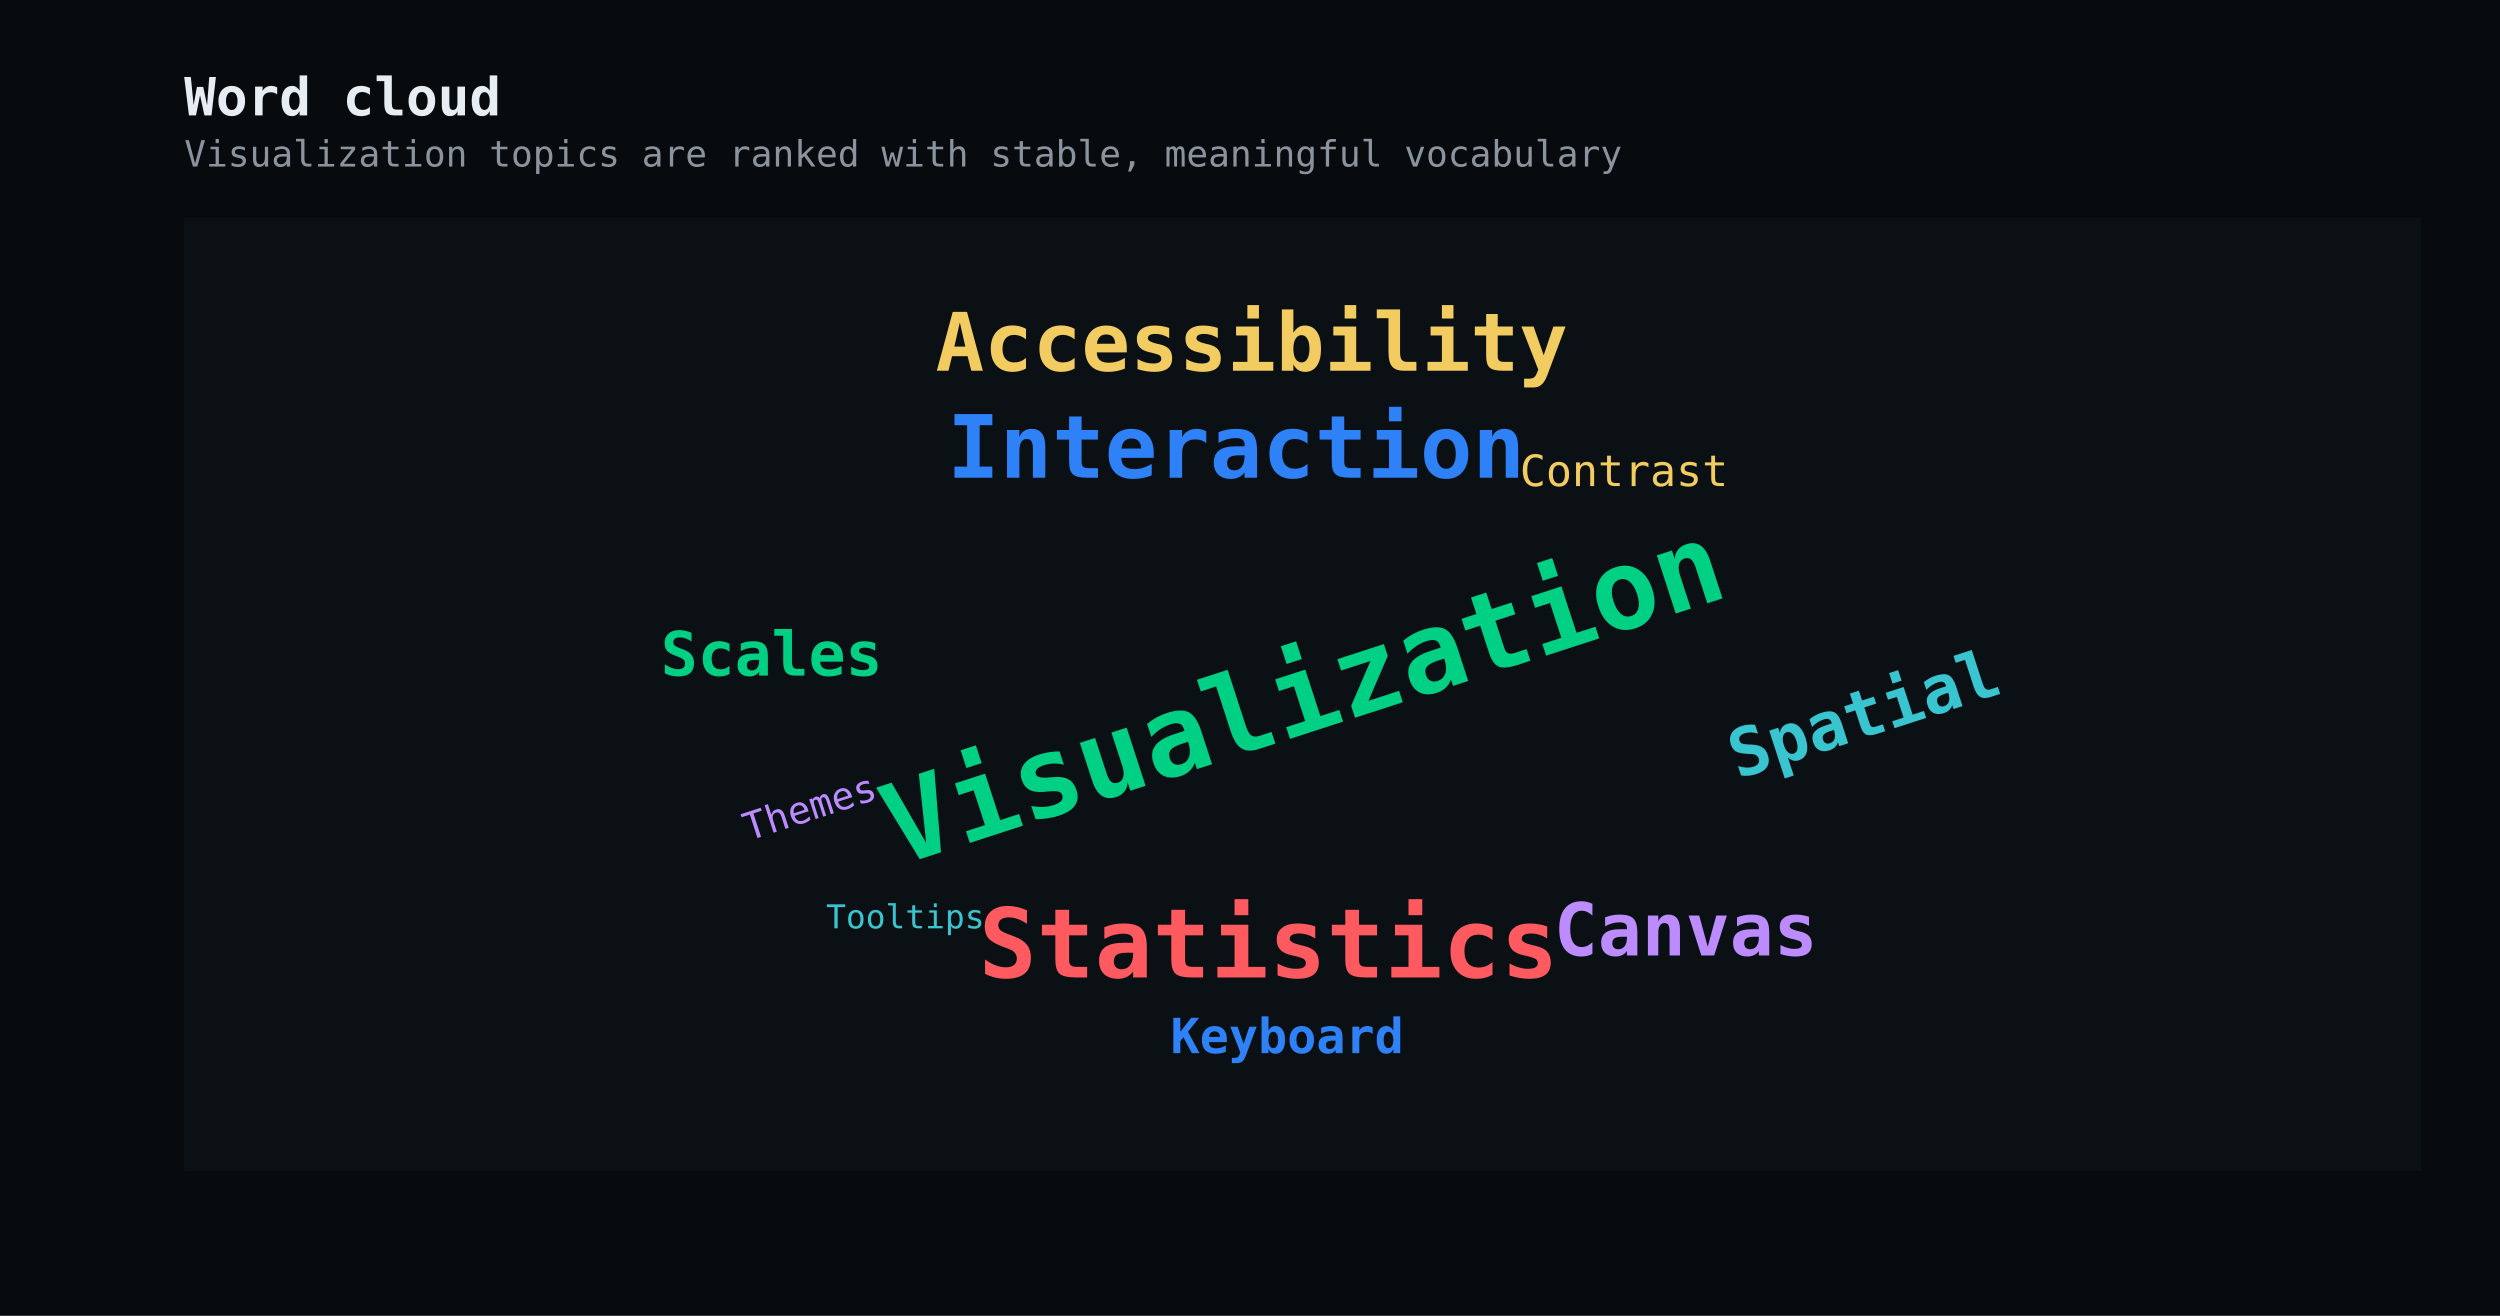
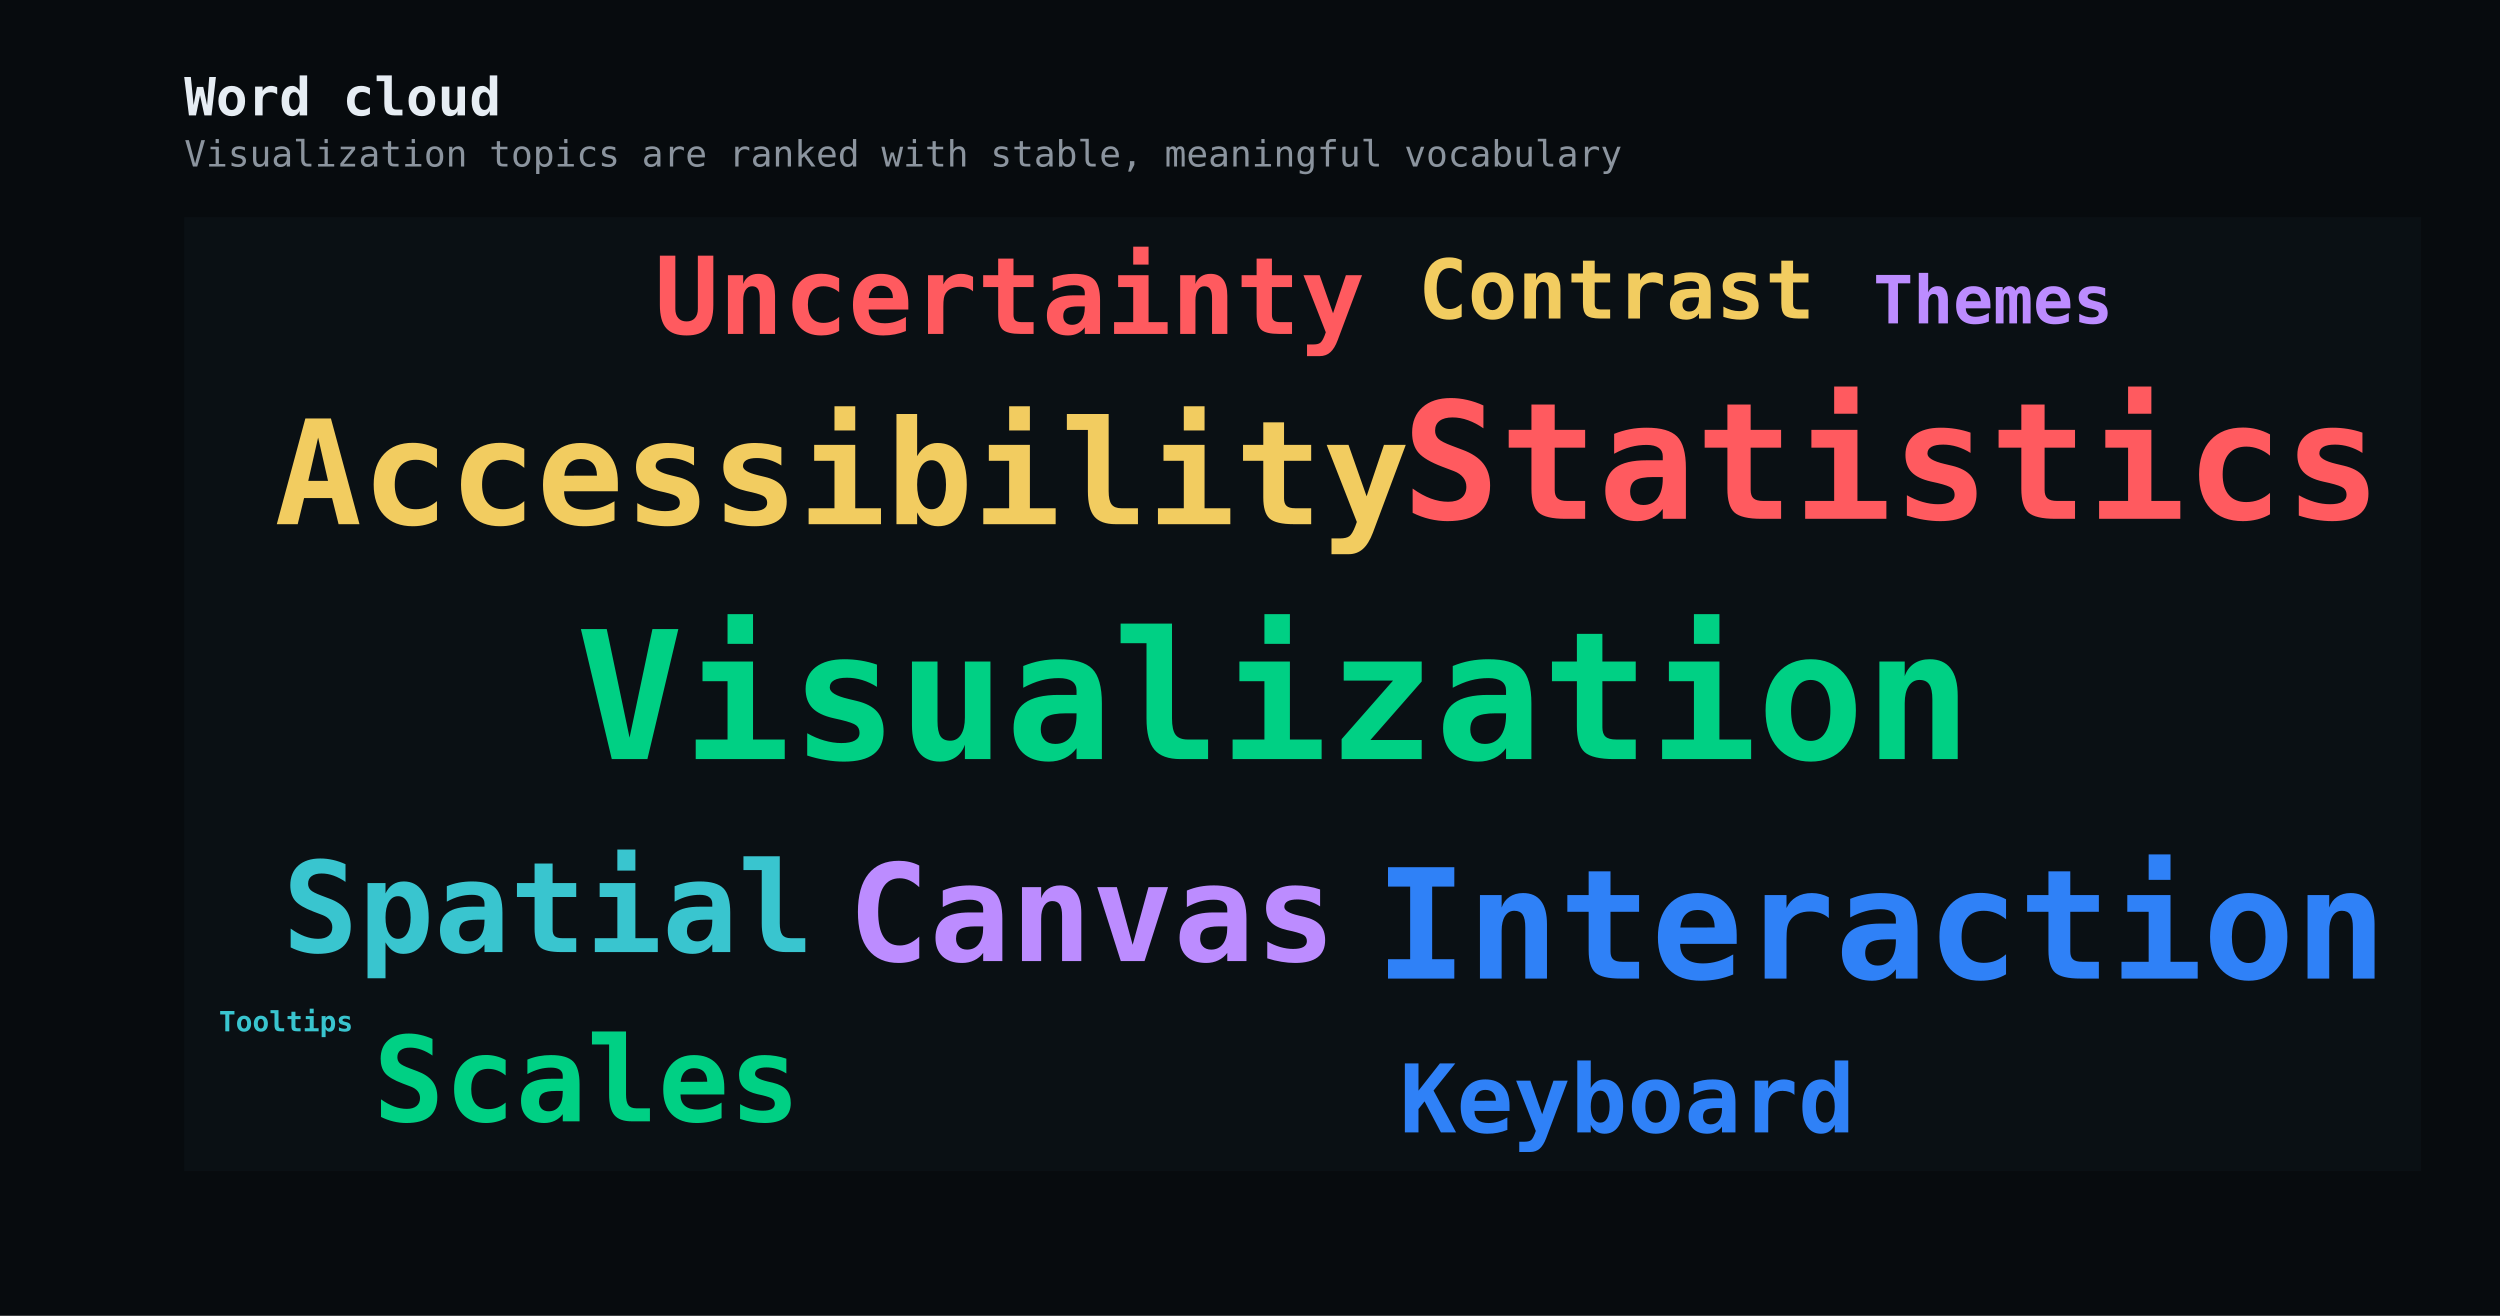
<svg xmlns="http://www.w3.org/2000/svg" width="760" height="400" viewBox="0 0 760 400" role="img" aria-labelledby="title description">
  <defs>
    <clipPath id="clip-1">
      <rect x="56" y="66" width="680" height="290" />
    </clipPath>
  </defs>
  <rect width="100%" height="100%" fill="#070b0e" />
  <g data-scene-node="scene:root">
    <rect data-scene-node="chart:panel" x="56" y="66" width="680" height="290" rx="0" fill="#0a1014" />
    <g data-scene-node="layer-0:group" clip-path="url(#clip-1)">
-       <text data-scene-node="layer-0:word-cloud:11" x="275.218" y="278.754" fill="#39c5cf" font-family="&quot;IBM Plex Mono&quot;, &quot;SFMono-Regular&quot;, Consolas, monospace" font-size="10" font-weight="520" text-anchor="middle" dominant-baseline="central">Tooltips</text>
-       <text data-scene-node="layer-0:word-cloud:10" x="246.136" y="245.381" fill="#bc8cff" font-family="&quot;IBM Plex Mono&quot;, &quot;SFMono-Regular&quot;, Consolas, monospace" font-size="11.574" font-weight="534" text-anchor="middle" dominant-baseline="central" transform="rotate(-18 246.136 245.381)">Themes</text>
-       <text data-scene-node="layer-0:word-cloud:9" x="493.701" y="143.215" fill="#f2cc60" font-family="&quot;IBM Plex Mono&quot;, &quot;SFMono-Regular&quot;, Consolas, monospace" font-size="13.148" font-weight="549" text-anchor="middle" dominant-baseline="central">Contrast</text>
-       <text data-scene-node="layer-0:word-cloud:8" x="391.301" y="315.051" fill="#2f81f7" font-family="&quot;IBM Plex Mono&quot;, &quot;SFMono-Regular&quot;, Consolas, monospace" font-size="14.721" font-weight="563" text-anchor="middle" dominant-baseline="central">Keyboard</text>
-       <text data-scene-node="layer-0:word-cloud:6" x="234.574" y="198.928" fill="#00d084" font-family="&quot;IBM Plex Mono&quot;, &quot;SFMono-Regular&quot;, Consolas, monospace" font-size="18.656" font-weight="599" text-anchor="middle" dominant-baseline="central">Scales</text>
-       <text data-scene-node="layer-0:word-cloud:5" x="566.645" y="217.032" fill="#39c5cf" font-family="&quot;IBM Plex Mono&quot;, &quot;SFMono-Regular&quot;, Consolas, monospace" font-size="20.23" font-weight="614" text-anchor="middle" dominant-baseline="central" transform="rotate(-18 566.645 217.032)">Spatial</text>
-       <text data-scene-node="layer-0:word-cloud:4" x="512.466" y="282.785" fill="#bc8cff" font-family="&quot;IBM Plex Mono&quot;, &quot;SFMono-Regular&quot;, Consolas, monospace" font-size="22.197" font-weight="632" text-anchor="middle" dominant-baseline="central">Canvas</text>
-       <text data-scene-node="layer-0:word-cloud:3" x="380.501" y="104.21" fill="#f2cc60" font-family="&quot;IBM Plex Mono&quot;, &quot;SFMono-Regular&quot;, Consolas, monospace" font-size="24.557" font-weight="653" text-anchor="middle" dominant-baseline="central">Accessibility</text>
-       <text data-scene-node="layer-0:word-cloud:2" x="375.759" y="136.043" fill="#2f81f7" font-family="&quot;IBM Plex Mono&quot;, &quot;SFMono-Regular&quot;, Consolas, monospace" font-size="26.525" font-weight="671" text-anchor="middle" dominant-baseline="central">Interaction</text>
-       <text data-scene-node="layer-0:word-cloud:1" x="385.662" y="287.004" fill="#ff5a5f" font-family="&quot;IBM Plex Mono&quot;, &quot;SFMono-Regular&quot;, Consolas, monospace" font-size="29.279" font-weight="697" text-anchor="middle" dominant-baseline="central">Statistics</text>
-       <text data-scene-node="layer-0:word-cloud:0" x="396" y="211" fill="#00d084" font-family="&quot;IBM Plex Mono&quot;, &quot;SFMono-Regular&quot;, Consolas, monospace" font-size="34" font-weight="740" text-anchor="middle" dominant-baseline="central" transform="rotate(-18 396 211)">Visualization</text>
+       <text data-scene-node="layer-0:word-cloud:0" x="387.251" y="211.994" fill="#00d084" font-family="&quot;IBM Plex Mono&quot;, &quot;SFMono-Regular&quot;, Consolas, monospace" font-size="54.219" font-weight="600" text-anchor="middle" dominant-baseline="central">Visualization</text>
+       <text data-scene-node="layer-0:word-cloud:1" x="575.101" y="140.594" fill="#ff5a5f" font-family="&quot;IBM Plex Mono&quot;, &quot;SFMono-Regular&quot;, Consolas, monospace" font-size="49.473" font-weight="600" text-anchor="middle" dominant-baseline="central">Statistics</text>
+       <text data-scene-node="layer-0:word-cloud:2" x="571.795" y="281.416" fill="#2f81f7" font-family="&quot;IBM Plex Mono&quot;, &quot;SFMono-Regular&quot;, Consolas, monospace" font-size="46.431" font-weight="600" text-anchor="middle" dominant-baseline="central">Interaction</text>
+       <text data-scene-node="layer-0:word-cloud:3" x="256.015" y="144.086" fill="#f2cc60" font-family="&quot;IBM Plex Mono&quot;, &quot;SFMono-Regular&quot;, Consolas, monospace" font-size="44.1" font-weight="600" text-anchor="middle" dominant-baseline="central">Accessibility</text>
+       <text data-scene-node="layer-0:word-cloud:4" x="331.966" y="277.94" fill="#bc8cff" font-family="&quot;IBM Plex Mono&quot;, &quot;SFMono-Regular&quot;, Consolas, monospace" font-size="41.084" font-weight="600" text-anchor="middle" dominant-baseline="central">Canvas</text>
+       <text data-scene-node="layer-0:word-cloud:5" x="166.616" y="276.156" fill="#39c5cf" font-family="&quot;IBM Plex Mono&quot;, &quot;SFMono-Regular&quot;, Consolas, monospace" font-size="38.338" font-weight="600" text-anchor="middle" dominant-baseline="central">Spatial</text>
+       <text data-scene-node="layer-0:word-cloud:6" x="178.376" y="328.44" fill="#00d084" font-family="&quot;IBM Plex Mono&quot;, &quot;SFMono-Regular&quot;, Consolas, monospace" font-size="35.945" font-weight="600" text-anchor="middle" dominant-baseline="central">Scales</text>
+       <text data-scene-node="layer-0:word-cloud:7" x="306.937" y="90.217" fill="#ff5a5f" font-family="&quot;IBM Plex Mono&quot;, &quot;SFMono-Regular&quot;, Consolas, monospace" font-size="32.622" font-weight="600" text-anchor="middle" dominant-baseline="central">Uncertainty</text>
+       <text data-scene-node="layer-0:word-cloud:8" x="494.702" y="334.292" fill="#2f81f7" font-family="&quot;IBM Plex Mono&quot;, &quot;SFMono-Regular&quot;, Consolas, monospace" font-size="28.762" font-weight="600" text-anchor="middle" dominant-baseline="central">Keyboard</text>
+       <text data-scene-node="layer-0:word-cloud:9" x="491.428" y="88.162" fill="#f2cc60" font-family="&quot;IBM Plex Mono&quot;, &quot;SFMono-Regular&quot;, Consolas, monospace" font-size="25.039" font-weight="600" text-anchor="middle" dominant-baseline="central">Contrast</text>
+       <text data-scene-node="layer-0:word-cloud:10" x="605.912" y="91.316" fill="#bc8cff" font-family="&quot;IBM Plex Mono&quot;, &quot;SFMono-Regular&quot;, Consolas, monospace" font-size="20.186" font-weight="600" text-anchor="middle" dominant-baseline="central">Themes</text>
+       <text data-scene-node="layer-0:word-cloud:11" x="86.954" y="310.582" fill="#39c5cf" font-family="&quot;IBM Plex Mono&quot;, &quot;SFMono-Regular&quot;, Consolas, monospace" font-size="8.472" font-weight="600" text-anchor="middle" dominant-baseline="central">Tooltips</text>
    </g>
    <text data-scene-node="chart:title" x="56" y="24" fill="#e6edf3" font-family="&quot;IBM Plex Mono&quot;, &quot;SFMono-Regular&quot;, Consolas, monospace" font-size="16" font-weight="600" text-anchor="start" dominant-baseline="text-before-edge">Word cloud</text>
    <text data-scene-node="chart:subtitle" x="56" y="43" fill="#8b949e" font-family="&quot;IBM Plex Mono&quot;, &quot;SFMono-Regular&quot;, Consolas, monospace" font-size="11" font-weight="400" text-anchor="start" dominant-baseline="text-before-edge">Visualization topics are ranked with stable, meaningful vocabulary</text>
  </g>
</svg>
